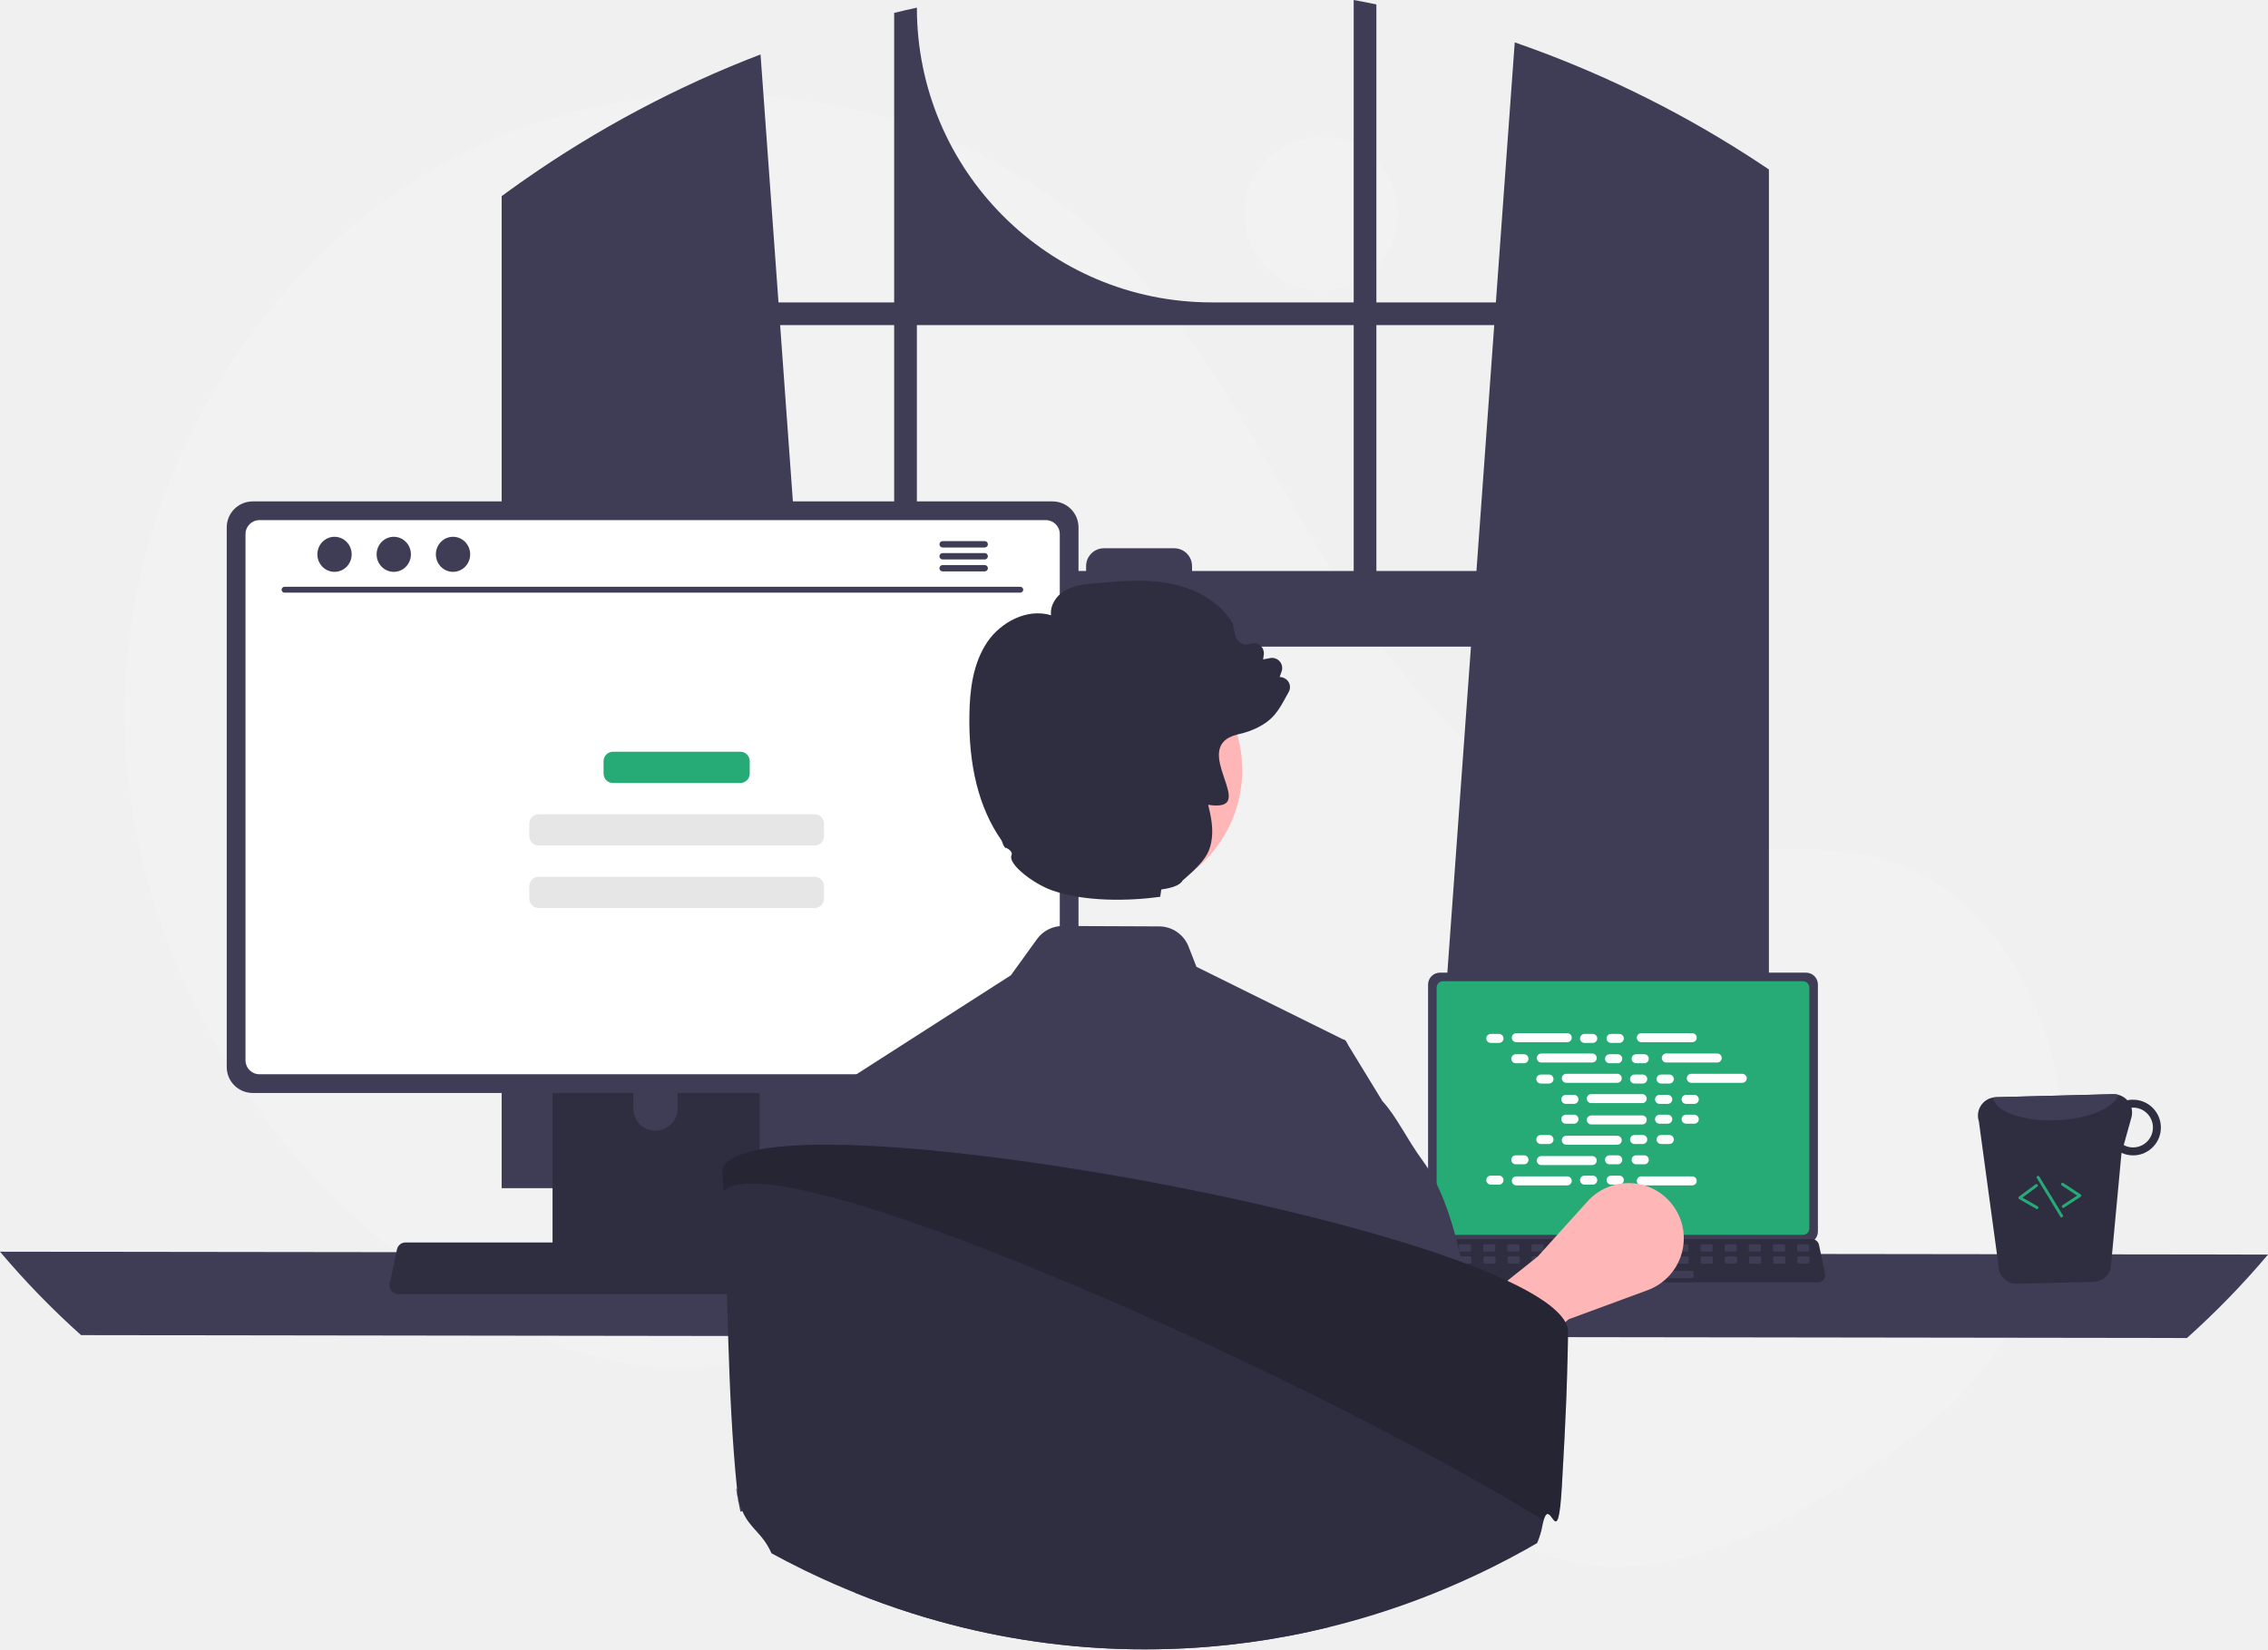
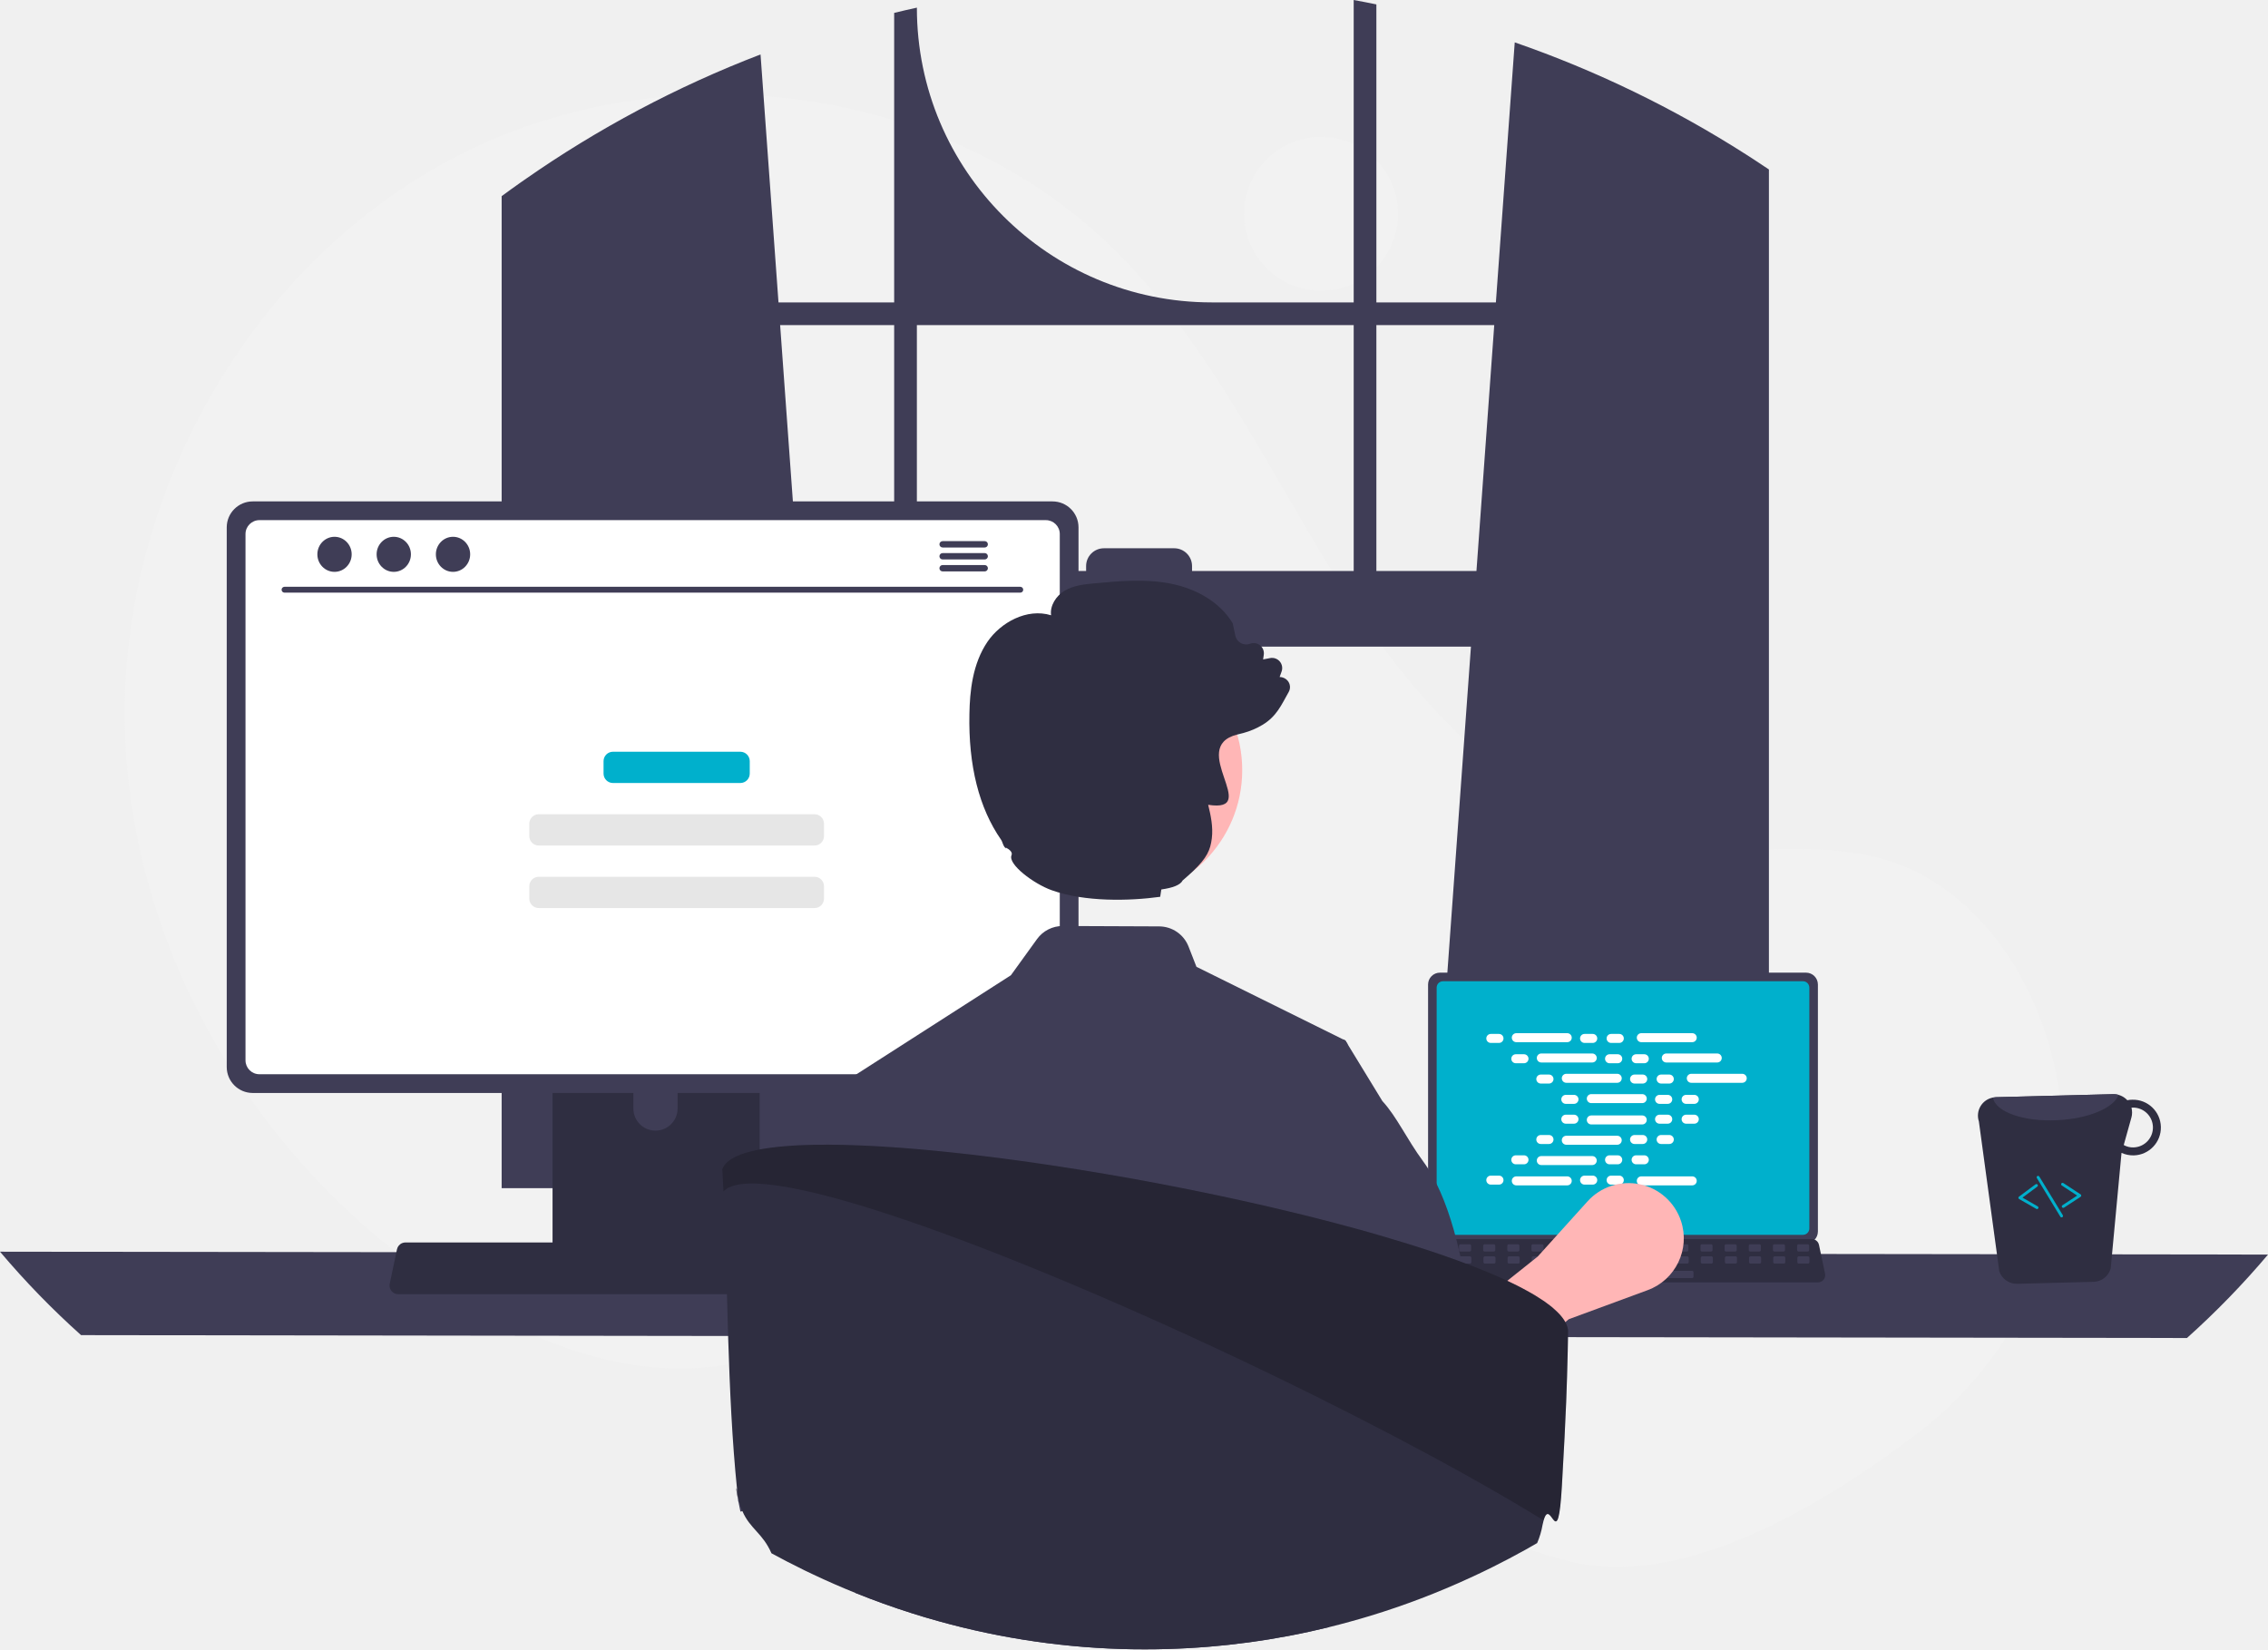
<svg xmlns="http://www.w3.org/2000/svg" data-name="Layer 1" width="786.82" height="572.258" viewBox="0 0 786.82 572.258">
  <circle cx="458.321" cy="74.182" r="26.701" fill="#f2f2f2" />
  <path d="M872.038,661.023c39.688-30.229,58.644-81.025,46.776-129.482q-.442-1.806-.934-3.604c-7.867-28.763-27.332-56.101-55.7-65.291-23.82-7.717-49.82-1.783-74.669-4.851-48.781-6.024-86.601-45.494-113.211-86.819-26.611-41.325-47.062-87.583-82.422-121.724-58.285-56.275-153.362-68.391-225.627-31.76C293.987,254.121,247.955,335.391,249.918,416.386c1.963,80.995,50.046,158.432,119.875,199.517,25.652,15.093,55.321,25.785,84.848,22.044,25.62-3.246,48.899-17.013,74.399-21.1,40.091-6.426,79.927,11.701,114.603,32.824,34.676,21.123,68.17,46.16,107.574,55.952C789.478,715.131,836.881,687.801,872.038,661.023Z" transform="translate(-206.59 -163.8711)" fill="#f2f2f2" />
  <path d="M815.016,219.191c-.87-.58-1.75-1.13-2.62-1.69a380.24,380.24,0,0,0-80.31-38.93l-6.54,90.22h-41.46v-103.39c-2.61-.54-5.24-1.05-7.87-1.53v104.92H626.946A102.27,102.27,0,0,1,524.676,166.521v-0c-2.64.57-5.26,1.18-7.88,1.83v100.44h-40.13l-6.23-86.03a380.858,380.858,0,0,0-81.94,43.53c-.44.3-.88.61-1.31.91-2.21,1.55-4.39,3.13-6.56,4.73v344.19h118.27l-2.09-28.95-11.5-158.95h231.59l-11.5,158.95-2.09,28.95h116.96v-353.45Q817.656,220.901,815.016,219.191Zm-298.22,142.78h-33.39l-6.17-85.3h39.56Zm159.42,0h-56.08v-1.69a6.18,6.18,0,0,0-6.19-6.18h-24.38a6.178,6.178,0,0,0-6.18,6.18v1.69h-58.71v-85.3h151.54Zm7.87,0v-85.3h40.89l-6.17,85.3Z" transform="translate(-206.59 -163.8711)" fill="#3f3d56" />
  <path d="M206.59,598.162a289.003,289.003,0,0,0,28.12,28.95l730.58,1a289.003,289.003,0,0,0,28.12-28.95Z" transform="translate(-206.59 -163.8711)" fill="#3f3d56" />
  <path d="M702.02,505.462v85.704a4.122,4.122,0,0,0,4.119,4.119H833.143a4.122,4.122,0,0,0,4.119-4.119v-85.704a4.124,4.124,0,0,0-4.119-4.115H706.139A4.124,4.124,0,0,0,702.02,505.462Z" transform="translate(-206.59 -163.8711)" fill="#3f3d56" />
-   <path d="M704.999,506.529V590.109a2.205,2.205,0,0,0,2.201,2.201H832.086a2.205,2.205,0,0,0,2.201-2.201V506.529a2.206,2.206,0,0,0-2.201-2.206H707.201A2.206,2.206,0,0,0,704.999,506.529Z" transform="translate(-206.59 -163.8711)" fill="#26ab76" />
+   <path d="M704.999,506.529V590.109a2.205,2.205,0,0,0,2.201,2.201H832.086a2.205,2.205,0,0,0,2.201-2.201V506.529a2.206,2.206,0,0,0-2.201-2.206H707.201A2.206,2.206,0,0,0,704.999,506.529Z" transform="translate(-206.59 -163.8711)" fill="#00b0cc" />
  <path d="M699.364,607.881a2.47,2.47,0,0,0,1.943.93H837.299a2.502,2.502,0,0,0,2.446-3.016l-2.111-10.027a2.507,2.507,0,0,0-1.558-1.818,2.425,2.425,0,0,0-.888-.168H703.41a2.424,2.424,0,0,0-.888.168,2.507,2.507,0,0,0-1.558,1.818l-2.111,10.027A2.501,2.501,0,0,0,699.364,607.881Z" transform="translate(-206.59 -163.8711)" fill="#2f2e41" />
  <rect x="830.034" y="595.588" width="4.188" height="2.513" rx="0.488" transform="translate(1457.666 1029.819) rotate(-180)" fill="#3f3d56" />
  <rect x="821.657" y="595.588" width="4.188" height="2.513" rx="0.488" transform="translate(1440.912 1029.819) rotate(-180)" fill="#3f3d56" />
  <rect x="813.28" y="595.588" width="4.188" height="2.513" rx="0.488" transform="translate(1424.158 1029.819) rotate(-180)" fill="#3f3d56" />
  <rect x="804.903" y="595.588" width="4.188" height="2.513" rx="0.488" transform="translate(1407.404 1029.819) rotate(-180)" fill="#3f3d56" />
  <rect x="796.526" y="595.588" width="4.188" height="2.513" rx="0.488" transform="translate(1390.65 1029.819) rotate(-180)" fill="#3f3d56" />
  <rect x="788.149" y="595.588" width="4.188" height="2.513" rx="0.488" transform="translate(1373.896 1029.819) rotate(-180)" fill="#3f3d56" />
  <rect x="779.772" y="595.588" width="4.188" height="2.513" rx="0.488" transform="translate(1357.142 1029.819) rotate(-180)" fill="#3f3d56" />
  <rect x="771.395" y="595.588" width="4.188" height="2.513" rx="0.488" transform="translate(1340.388 1029.819) rotate(-180)" fill="#3f3d56" />
  <rect x="763.018" y="595.588" width="4.188" height="2.513" rx="0.488" transform="translate(1323.634 1029.819) rotate(-180)" fill="#3f3d56" />
  <rect x="754.641" y="595.588" width="4.188" height="2.513" rx="0.488" transform="translate(1306.88 1029.819) rotate(-180)" fill="#3f3d56" />
  <rect x="746.264" y="595.588" width="4.188" height="2.513" rx="0.488" transform="translate(1290.126 1029.819) rotate(-180)" fill="#3f3d56" />
  <rect x="737.887" y="595.588" width="4.188" height="2.513" rx="0.488" transform="translate(1273.372 1029.819) rotate(-180)" fill="#3f3d56" />
  <rect x="729.51" y="595.588" width="4.188" height="2.513" rx="0.488" transform="translate(1256.618 1029.819) rotate(-180)" fill="#3f3d56" />
  <rect x="721.133" y="595.588" width="4.188" height="2.513" rx="0.488" transform="translate(1239.865 1029.819) rotate(-180)" fill="#3f3d56" />
  <rect x="712.756" y="595.588" width="4.188" height="2.513" rx="0.488" transform="translate(1223.111 1029.819) rotate(-180)" fill="#3f3d56" />
  <rect x="704.379" y="595.588" width="4.188" height="2.513" rx="0.488" transform="translate(1206.357 1029.819) rotate(-180)" fill="#3f3d56" />
  <rect x="830.133" y="599.777" width="4.188" height="2.513" rx="0.488" transform="translate(1457.864 1038.196) rotate(-180)" fill="#3f3d56" />
  <rect x="821.756" y="599.777" width="4.188" height="2.513" rx="0.488" transform="translate(1441.11 1038.196) rotate(-180)" fill="#3f3d56" />
  <rect x="813.379" y="599.777" width="4.188" height="2.513" rx="0.488" transform="translate(1424.356 1038.196) rotate(-180)" fill="#3f3d56" />
  <rect x="805.002" y="599.777" width="4.188" height="2.513" rx="0.488" transform="translate(1407.602 1038.196) rotate(-180)" fill="#3f3d56" />
  <rect x="796.625" y="599.777" width="4.188" height="2.513" rx="0.488" transform="translate(1390.848 1038.196) rotate(-180)" fill="#3f3d56" />
  <rect x="788.248" y="599.777" width="4.188" height="2.513" rx="0.488" transform="translate(1374.094 1038.196) rotate(-180)" fill="#3f3d56" />
  <rect x="779.871" y="599.777" width="4.188" height="2.513" rx="0.488" transform="translate(1357.34 1038.196) rotate(-180)" fill="#3f3d56" />
  <rect x="771.494" y="599.777" width="4.188" height="2.513" rx="0.488" transform="translate(1340.586 1038.196) rotate(-180)" fill="#3f3d56" />
  <rect x="763.117" y="599.777" width="4.188" height="2.513" rx="0.488" transform="translate(1323.832 1038.196) rotate(-180)" fill="#3f3d56" />
  <rect x="754.74" y="599.777" width="4.188" height="2.513" rx="0.488" transform="translate(1307.078 1038.196) rotate(-180)" fill="#3f3d56" />
  <rect x="746.363" y="599.777" width="4.188" height="2.513" rx="0.488" transform="translate(1290.324 1038.196) rotate(-180)" fill="#3f3d56" />
  <rect x="737.986" y="599.777" width="4.188" height="2.513" rx="0.488" transform="translate(1273.57 1038.196) rotate(-180)" fill="#3f3d56" />
  <rect x="729.609" y="599.777" width="4.188" height="2.513" rx="0.488" transform="translate(1256.816 1038.196) rotate(-180)" fill="#3f3d56" />
  <rect x="721.232" y="599.777" width="4.188" height="2.513" rx="0.488" transform="translate(1240.062 1038.196) rotate(-180)" fill="#3f3d56" />
  <rect x="712.855" y="599.777" width="4.188" height="2.513" rx="0.488" transform="translate(1223.309 1038.196) rotate(-180)" fill="#3f3d56" />
  <rect x="704.478" y="599.777" width="4.188" height="2.513" rx="0.488" transform="translate(1206.555 1038.196) rotate(-180)" fill="#3f3d56" />
  <rect x="760.604" y="604.803" width="33.508" height="2.513" rx="0.488" transform="translate(1348.126 1048.248) rotate(-180)" fill="#3f3d56" />
  <rect x="515.631" y="358.737" width="5.966" height="3.122" rx="1.561" fill="#fff" />
  <rect x="548.154" y="358.737" width="5.966" height="3.122" rx="1.561" fill="#fff" />
  <rect x="557.369" y="358.737" width="5.966" height="3.122" rx="1.561" fill="#fff" />
  <rect x="524.477" y="358.477" width="20.796" height="3.122" rx="1.561" fill="#fff" />
  <rect x="567.841" y="358.477" width="20.796" height="3.122" rx="1.561" fill="#fff" />
  <rect x="524.304" y="365.784" width="5.966" height="3.122" rx="1.561" fill="#fff" />
  <rect x="556.827" y="365.784" width="5.966" height="3.122" rx="1.561" fill="#fff" />
  <rect x="566.042" y="365.784" width="5.966" height="3.122" rx="1.561" fill="#fff" />
  <rect x="533.15" y="365.523" width="20.796" height="3.122" rx="1.561" fill="#fff" />
  <rect x="576.514" y="365.523" width="20.796" height="3.122" rx="1.561" fill="#fff" />
  <rect x="532.977" y="372.83" width="5.966" height="3.122" rx="1.561" fill="#fff" />
  <rect x="565.5" y="372.83" width="5.966" height="3.122" rx="1.561" fill="#fff" />
  <rect x="574.715" y="372.83" width="5.966" height="3.122" rx="1.561" fill="#fff" />
  <rect x="541.823" y="372.57" width="20.796" height="3.122" rx="1.561" fill="#fff" />
  <rect x="585.187" y="372.57" width="20.796" height="3.122" rx="1.561" fill="#fff" />
  <rect x="541.649" y="379.877" width="5.966" height="3.122" rx="1.561" fill="#fff" />
  <rect x="574.172" y="379.877" width="5.966" height="3.122" rx="1.561" fill="#fff" />
  <rect x="583.387" y="379.877" width="5.966" height="3.122" rx="1.561" fill="#fff" />
  <rect x="550.496" y="379.617" width="20.796" height="3.122" rx="1.561" fill="#fff" />
  <rect x="548.154" y="407.898" width="5.966" height="3.122" rx="1.561" fill="#fff" />
  <rect x="557.369" y="407.898" width="5.966" height="3.122" rx="1.561" fill="#fff" />
  <rect x="567.841" y="408.158" width="20.796" height="3.122" rx="1.561" fill="#fff" />
  <rect x="515.631" y="407.898" width="5.966" height="3.122" rx="1.561" fill="#fff" />
  <rect x="524.477" y="408.158" width="20.796" height="3.122" rx="1.561" fill="#fff" />
  <rect x="524.304" y="400.851" width="5.966" height="3.122" rx="1.561" fill="#fff" />
  <rect x="556.827" y="400.851" width="5.966" height="3.122" rx="1.561" fill="#fff" />
  <rect x="566.042" y="400.851" width="5.966" height="3.122" rx="1.561" fill="#fff" />
  <rect x="533.15" y="401.111" width="20.796" height="3.122" rx="1.561" fill="#fff" />
  <rect x="532.977" y="393.804" width="5.966" height="3.122" rx="1.561" fill="#fff" />
  <rect x="565.5" y="393.804" width="5.966" height="3.122" rx="1.561" fill="#fff" />
  <rect x="574.715" y="393.804" width="5.966" height="3.122" rx="1.561" fill="#fff" />
  <rect x="541.823" y="394.064" width="20.796" height="3.122" rx="1.561" fill="#fff" />
  <rect x="541.649" y="386.758" width="5.966" height="3.122" rx="1.561" fill="#fff" />
  <rect x="574.172" y="386.758" width="5.966" height="3.122" rx="1.561" fill="#fff" />
  <rect x="583.387" y="386.758" width="5.966" height="3.122" rx="1.561" fill="#fff" />
  <rect x="550.496" y="387.018" width="20.796" height="3.122" rx="1.561" fill="#fff" />
  <path d="M711.507,654.353l-13.35-21.102,41.902-33.403,17.295-19.161a19.161,19.161,0,0,1,32.418,6.828h0a19.161,19.161,0,0,1-11.57,23.991l-27.349,10.075Z" transform="translate(-206.59 -163.8711)" fill="#ffb6b6" />
  <path d="M398.28,501.352v102.56h71.85v-102.56a3.448,3.448,0,0,0-2.43-3.3,3.175,3.175,0,0,0-1.03-.16H401.75A3.463,3.463,0,0,0,398.28,501.352Zm28.04,35.24a7.67,7.67,0,0,1,15.34,0v11.9a7.67,7.67,0,0,1-15.34,0Z" transform="translate(-206.59 -163.8711)" fill="#2f2e41" />
  <path d="M398.06,600.632v9.89a1.946,1.946,0,0,0,1.93,1.94h68.43a1.94,1.94,0,0,0,1.93-1.94v-9.89Z" transform="translate(-206.59 -163.8711)" fill="#3f3d56" />
  <path d="M285.25,346.832V534.092a9.007,9.007,0,0,0,9,9h277.5a9.007,9.007,0,0,0,9-9V346.832a9.011,9.011,0,0,0-9-8.99H294.25A9.012,9.012,0,0,0,285.25,346.832Z" transform="translate(-206.59 -163.8711)" fill="#3f3d56" />
  <path d="M291.76,349.162v182.62a4.818,4.818,0,0,0,4.81,4.81H569.44a4.818,4.818,0,0,0,4.81-4.81v-182.62a4.82,4.82,0,0,0-4.81-4.82H296.57A4.821,4.821,0,0,0,291.76,349.162Z" transform="translate(-206.59 -163.8711)" fill="#fff" />
  <path d="M342.4,611.792a2.948,2.948,0,0,0,2.32,1.11h162.34a2.987,2.987,0,0,0,2.92-3.6l-2.52-11.97a2.993,2.993,0,0,0-1.86-2.17,2.895,2.895,0,0,0-1.06-.2H347.23a2.894,2.894,0,0,0-1.06.2,2.992,2.992,0,0,0-1.86,2.17l-2.52,11.97A2.985,2.985,0,0,0,342.4,611.792Z" transform="translate(-206.59 -163.8711)" fill="#2f2e41" />
  <path d="M560.585,369.499H305.261a1.016,1.016,0,0,1,0-2.031H560.585a1.016,1.016,0,0,1,0,2.031Z" transform="translate(-206.59 -163.8711)" fill="#3f3d56" />
  <ellipse cx="116.051" cy="192.33" rx="5.95" ry="6.083" fill="#3f3d56" />
  <ellipse cx="136.607" cy="192.33" rx="5.95" ry="6.083" fill="#3f3d56" />
  <ellipse cx="157.163" cy="192.33" rx="5.95" ry="6.083" fill="#3f3d56" />
  <path d="M548.206,351.622h-14.6a1.105,1.105,0,0,0,0,2.21h14.6a1.105,1.105,0,0,0,0-2.21Z" transform="translate(-206.59 -163.8711)" fill="#3f3d56" />
  <path d="M548.206,355.772h-14.6a1.105,1.105,0,0,0,0,2.21h14.6a1.105,1.105,0,0,0,0-2.21Z" transform="translate(-206.59 -163.8711)" fill="#3f3d56" />
  <path d="M548.206,359.922h-14.6a1.105,1.105,0,0,0,0,2.21h14.6a1.105,1.105,0,0,0,0-2.21Z" transform="translate(-206.59 -163.8711)" fill="#3f3d56" />
  <path d="M900.186,604.972a6.416,6.416,0,0,0,6.183,4.331l26.492-.682a6.329,6.329,0,0,0,5.981-4.657l3.749-40.087a9.794,9.794,0,0,0,4.238.871,9.661,9.661,0,1,0-.485-19.317,8.184,8.184,0,0,0-1.736.181,6.548,6.548,0,0,0-4.874-2.103l-40.751,1.052a5.853,5.853,0,0,0-1.005.125,6.365,6.365,0,0,0-4.873,8.265Zm43.173-43.817,2.668-9.553a6.506,6.506,0,0,0,.02-3.375c.129-0.0.244-.062.373-.062a6.91,6.91,0,0,1,.324,13.817A6.505,6.505,0,0,1,943.359,561.156Z" transform="translate(-206.59 -163.8711)" fill="#2f2e41" />
  <path d="M897.978,544.686c.868,4.964,10.629,8.454,22.366,7.847,10.793-.497,19.617-4.287,21.234-8.778a6.025,6.025,0,0,0-1.844-.246l-40.751,1.052A5.853,5.853,0,0,0,897.978,544.686Z" transform="translate(-206.59 -163.8711)" fill="#3f3d56" />
-   <path d="M922.494,582.944a.497.497,0,0,0,.151-.066l5.753-3.766a.499.499,0,0,0,0-.836l-5.98-3.917a.5.5,0,1,0-.548.836l5.341,3.498-5.114,3.348a.5.5,0,0,0,.396.903Z" transform="translate(-206.59 -163.8711)" fill="#26ab76" />
-   <path d="M913.408,583.363a.5.5,0,0,0,.126-.918l-5.303-3.04,5.126-3.807a.5.5,0,1,0-.596-.802l-5.739,4.263a.5.5,0,0,0,.049.835l5.965,3.42A.5.5,0,0,0,913.408,583.363Z" transform="translate(-206.59 -163.8711)" fill="#26ab76" />
-   <path d="M921.922,586.244a.482.482,0,0,0,.137-.058.5.5,0,0,0,.168-.687l-8.155-13.408a.5.5,0,0,0-.854.521l8.155,13.408A.5.5,0,0,0,921.922,586.244Z" transform="translate(-206.59 -163.8711)" fill="#26ab76" />
-   <rect x="209.385" y="260.827" width="50.719" height="10.846" rx="3.264" fill="#26ab76" />
+   <path d="M922.494,582.944a.497.497,0,0,0,.151-.066l5.753-3.766a.499.499,0,0,0,0-.836l-5.98-3.917a.5.5,0,1,0-.548.836l5.341,3.498-5.114,3.348a.5.5,0,0,0,.396.903Z" transform="translate(-206.59 -163.8711)" fill="#00b0cc" />
+   <path d="M913.408,583.363a.5.5,0,0,0,.126-.918l-5.303-3.04,5.126-3.807a.5.5,0,1,0-.596-.802l-5.739,4.263a.5.5,0,0,0,.049.835l5.965,3.42A.5.5,0,0,0,913.408,583.363Z" transform="translate(-206.59 -163.8711)" fill="#00b0cc" />
+   <path d="M921.922,586.244a.482.482,0,0,0,.137-.058.5.5,0,0,0,.168-.687l-8.155-13.408a.5.5,0,0,0-.854.521l8.155,13.408A.5.5,0,0,0,921.922,586.244Z" transform="translate(-206.59 -163.8711)" fill="#00b0cc" />
+   <rect x="209.385" y="260.827" width="50.719" height="10.846" rx="3.264" fill="#00b0cc" />
  <rect x="183.626" y="282.519" width="102.236" height="10.846" rx="3.264" fill="#e6e6e6" />
  <rect x="183.626" y="304.21" width="102.236" height="10.846" rx="3.264" fill="#e6e6e6" />
  <path d="M497.301,540.717l.217.684.011.023,6.525,19.838,7.506,22.861,14.123,42.961.137,6.673v.023l1.049,53.684-2.909,7.278,3.274,11.932s-1.506-18.037-9.582-7.679c-4.574,5.886-9.925,11.91-14.317,17.556q9.6,3.884,19.507,7.027c1.426.456,2.863.89,4.301,1.323q.462.137.924.274a266.863,266.863,0,0,0,67.351,10.826c1.186.034,2.35.057,3.479.08.399.011.787.023,1.175.023,1.278.011,2.544.023,3.822.023q3.867,0,7.7-.114a266.853,266.853,0,0,0,56.091-7.586c-.125-7.586-.468-16.45-.958-25.918-.228-4.643-5.35-9.674-5.658-14.533-.217-3.65,4.381-7.084,4.141-10.792-1.551-22.827-3.491-14.064-4.928-30.229q-.222-2.379-.411-4.552c-.924-10.381-1.563-16.872-1.563-16.872l6.137-38.683,9.639-60.734-.742-1.221-.833-.411-50.844-25.165-2.761-7.073a10.979,10.979,0,0,0-10.141-6.947l-33.493-.137a10.931,10.931,0,0,0-8.909,4.529l-9.069,12.56Z" transform="translate(-206.59 -163.8711)" fill="#3f3d56" />
  <path d="M533.407,617.525,525.82,633.758l-5.179,11.088-8.909,46.646-4.46,4.734L503.45,679.467l-39.998,8.881c-1.312-7.29-.351.247-1.161-7.75.228-.228.468-.456.707-.685.639-.593,1.175-1.152,1.164-1.688-.456-27.584.913-74.526,12.343-102.966a60.053,60.053,0,0,1,7.027-13.107c.228-.308.445-.616.662-.924,5.27-7.381,8.601-14.647,13.324-19.815v-.011a.53.53,0,0,0,.08-.08.157.157,0,0,0,.046-.034l32.443-17.203,1.392,39.105.992,28.109Z" transform="translate(-206.59 -163.8711)" fill="#3f3d56" />
  <path d="M650.391,622.135l9.476,20.275,3.307,7.061,8.907,46.642,4.446,4.723,3.83-16.755,1.8-.369,32.459-6.722,9.461,30.046a17.984,17.984,0,0,0-3.261-22.506c-.646-.585-1.184-1.154-1.169-1.692.538-32.443-1.446-91.684-19.367-116.066-5.692-7.738-9.107-15.445-14.076-20.829-.015-.015-.015-.031-.031-.031L674.081,526.114l-.738-1.215-.831-.415Z" transform="translate(-206.59 -163.8711)" fill="#3f3d56" />
  <circle id="a657ec4b-47ce-4d2a-9c58-81a811696ca9" data-name="Ellipse 5" cx="386.397" cy="267.201" r="44.558" fill="#ffb6b6" />
  <path d="M653.212,399.948a3.759,3.759,0,0,0-2.69-1.19l.67-1.86a3.528,3.528,0,0,0-3.96-4.7l-2.44.47.23-1.63a3.534,3.534,0,0,0-4.73-3.82,3.766,3.766,0,0,1-3.24-.23,3.846,3.846,0,0,1-1.92-2.61l-.85-4.1-.09-.22c-4.14-6.9-12.1-11.92-21.84-13.76-8.67-1.65-17.56-.81-26.13-.02-3.4.32-7.24.68-10.44,2.64-2.72,1.68-5.02,5.04-4.55,8.43-8.45-2.59-17.51,2.58-22,9.1-5.32,7.76-6.19,17.48-6.33,25.08-.38,17.98,3.33,32.69,11,43.73.56.8.7,2.47,1.81,3.03l-.23-.37c1.24.62,2.5,1.62,2.03,2.69-1.35,3.08,7.62,9.89,13.94,12.14,11.53,4.11,26.86,3.76,37.64,2.28l.38-2.55c3.89-.53,6.63-1.54,7.4-3.12,1.36-1.16,2.52-2.2,3.53-3.16l.01-.01c.02-.02.06-.05.08-.07,4.87-4.67,6-7.33,6.51-11.38.49-3.97-.38-8-1.27-11.63,18.74,2.9-7.38-19.96,10.08-24.38a5.434,5.434,0,0,1,.61-.15c.51-.12,1.02-.24,1.51-.38a26.448,26.448,0,0,0,6.72-2.87c4.88-2.97,6.49-6.91,9.01-11.35A3.427,3.427,0,0,0,653.212,399.948Z" transform="translate(-206.59 -163.8711)" fill="#2f2e41" />
  <path d="M750.582,625.308c-.01,1.75-.03,4.2-.11,7.23q-.015.63-.03,1.29c-.13,5.57-.26,10.24-.47,15.43-.01.36-.02.71-.04,1.07-.28,7.24-.72,15.67-1.48,29.02-1.41,24.66-3.87,3.39-6.34,12.04-.12.43-.25.94-.37,1.54a27.916,27.916,0,0,1-1.88,6.33c-1.31.78-2.66,1.53-3.99,2.28-3.79,2.11-7.64,4.14-11.52,6.07-2.18,1.08-4.37,2.14-6.57,3.16-.35.16-.69.32-1.03.47a270.887,270.887,0,0,1-34.75,13.26c-2.32.7-4.63,1.38-6.97,2.01-2.44.68-4.88,1.32-7.35,1.92a266.893,266.893,0,0,1-56.09,7.59c-2.55.08-5.12.11-7.7.11-1.28,0-2.54-.01-3.82-.02-.39,0-.78-.01-1.17-.02-1.13-.03-2.3-.05-3.48-.08a266.663,266.663,0,0,1-67.35-10.83l-.93-.27c-1.44-.44-2.87-.87-4.3-1.33q-9.9-3.135-19.51-7.02-7.335-2.955-14.5-6.34a.339.339,0,0,1-.12-.06c-1-.46-2.01-.94-3.01-1.43-.13-.07-.27-.14-.41-.21q-5.595-2.73-11.07-5.72c-3.07-7.05-7.39-8.4-10.07-14.6a25.874,25.874,0,0,1-1.68-5.74c0-.02-.01-.04-.01-.07.28,3.72-1.19-6.6-.01-.04-.01-.12-.02-.25-.03-.4-.03-.36-.07-.8-.13-1.35-3.43-33.49-3.21-71.79-4.7-103.35q-.15-3.06-.31-5.86c-.03-.62-.07-1.23-.11-1.83.07-.18.15-.37.24-.55a1.002,1.002,0,0,1,.07-.15,1.623,1.623,0,0,1,.1-.18c.02-.03.05-.07.07-.1a.917.917,0,0,1,.05-.1c.09-.14.19-.29.3-.43.05-.06.09-.11.14-.16a.808.808,0,0,1,.12-.14.637.637,0,0,1,.11-.13c.04-.04.08-.09.13-.14a.302.302,0,0,1,.08-.08,2.033,2.033,0,0,1,.26-.25,9.624,9.624,0,0,1,1.14-.9c.14-.09.29-.18.43-.28a19.135,19.135,0,0,1,3.17-1.52c.38-.14.76-.27,1.17-.41.15-.04.29-.09.44-.14.22-.07.44-.14.67-.19,1.14-.34,2.37-.63,3.7-.9.16-.03.33-.06.5-.1.24-.05.49-.09.74-.13.34-.06.69-.12,1.04-.18,2.97-.47,6.34-.82,10.06-1.05q.525-.03,1.05-.06c.41-.02.82-.04,1.24-.06.35-.02.71-.03,1.07-.04.35-.02.71-.03,1.08-.04,1.01-.03,2.05-.06,3.11-.08,3.02-.06,6.2-.04,9.54.03,1.55.04,3.13.08,4.75.15.11,0,.21.01.31.01,1.41.05,2.83.11,4.29.19,1.02.05,2.05.1,3.08.16.97.06,1.95.12,2.94.19.77.04,1.54.1,2.32.15.66.05,1.32.1,1.98.14l.9.06c.49.04.98.07,1.48.12,1.1.09,2.2.18,3.32.27,1.11.1,2.24.2,3.37.3s2.27.21,3.41.32c.12.01.23.02.34.03,1.04.11,2.08.21,3.13.32.24.02.49.04.73.07,1.001.101,2.022.218,3.032.326.31.033.618.066.929.1.791.086,1.572.161,2.368.254,1.05.12,2.12.23,3.16.37.81.09,1.62.18,2.43.28,1.27.15,2.56.31,3.85.48.49.06.98.12,1.47.19,3.68.46,7.4.97,11.18,1.5,5.73.81,11.55,1.69,17.41,2.64q8.805,1.425,17.71,3.01c1.5.27,3,.54,4.51.82q1.02.195,2.04.39c1.16.21,2.32.43,3.48.65,1.16.22,2.32.44,3.48.67,1.38.27,2.77.54,4.15.81,9.09,1.8,18.13,3.72,26.95,5.73,1.45.33,2.9.67,4.34,1q4.32,1.005,8.56,2.04c.78.18,1.55.37,2.32.56,1.92.48,3.84.96,5.73,1.45l.33.09c1.39.34,2.75.69,4.11,1.05q4.815,1.26,9.47,2.55,3.09.855,6.11,1.73c3.01.87,5.96,1.75,8.83,2.64.71.22,1.42.44,2.12.65,2.1.65,4.17,1.31,6.18,1.97,1.6.52,3.16,1.05,4.7,1.58q2.31.795,4.53,1.59c.95.34,1.89.7,2.83,1.04,1.35.5,2.68,1,3.98,1.5.4.15.79.31,1.18.46.25.11.49.2.73.3.47.19.95.37,1.41.56.47.18.93.37,1.39.57.45.18.91.37,1.35.56.45.18.89.37,1.33.57.37.15.73.31,1.08.47.71.31,1.42.62,2.11.94.34.16.68.31,1.02.47l.78.36c.11.06.22.11.33.16.25.12.51.25.76.37.58.27,1.15.56,1.71.83.75.38,1.48.76,2.18,1.13.71.38,1.4.76,2.06,1.13.11.06.21.12.32.18.15.08.3.17.45.25.51.29,1,.59,1.49.88.96.59,1.87,1.17,2.72,1.75.19.13.37.26.56.38.63.45,1.23.89,1.79,1.34,0,.01,0,.01.01.01.19.14.37.29.55.43.15.14.31.26.46.4.52.45,1,.88,1.44,1.32a5.667,5.667,0,0,1,.42.43,1.208,1.208,0,0,1,.16.16c.2.2.38.4.55.6a.553.553,0,0,1,.07.09c.24.28.46.56.67.84.1.14.21.28.3.42.12.17.24.35.34.52.09.14.17.29.25.43a7.257,7.257,0,0,1,.54,1.13,5.241,5.241,0,0,1,.27.82A5.844,5.844,0,0,1,750.582,625.308Z" transform="translate(-206.59 -163.8711)" fill="#2f2e41" />
  <path d="M750.582,625.308c-.01,1.75-.03,4.2-.11,7.23-.01.42-.03.85-.04,1.29-.1,4.25-.25,9.5-.46,15.43-.01.36-.02.71-.04,1.07-.28,7.24-.72,15.67-1.48,29.02-1.41,24.66-3.87,3.39-6.34,12.04-6.86-4.22-14.38-8.64-22.42-13.18q-2.175-1.23-4.39-2.47c-16.08-8.97-34.04-18.37-52.79-27.68-.74-.37-1.49-.74-2.23-1.1-42.95-21.23-89.83-41.88-127.81-55.66-7.33-2.66-14.33-5.06-20.91-7.17-13.86-4.43-25.84-7.53-35.06-8.87-9.6-1.4-16.23-.9-18.91,1.99q-.15-3.06-.31-5.86-.06-.93-.12-1.83c.062-.165.142-.322.22-.48.011-.023.019-.047.03-.07a1.002,1.002,0,0,1,.07-.15,1.623,1.623,0,0,1,.1-.18,1.06,1.06,0,0,1,.12-.2c.09-.14.19-.29.3-.43a3.483,3.483,0,0,1,.26-.3.637.637,0,0,1,.11-.13c.04-.04.08-.09.13-.14a.302.302,0,0,1,.08-.08,2.033,2.033,0,0,1,.26-.25,9.624,9.624,0,0,1,1.14-.9c.14-.09.29-.18.43-.28a19.135,19.135,0,0,1,3.17-1.52c.38-.14.76-.27,1.17-.41.15-.04.29-.09.44-.14.22-.07.44-.14.67-.19,1.14-.34,2.37-.63,3.7-.9.4-.08.82-.16,1.24-.23.34-.06.69-.12,1.04-.18,2.97-.47,6.34-.82,10.06-1.05q.525-.03,1.05-.06c.41-.02.82-.04,1.24-.06.35-.02.71-.03,1.07-.04.35-.02.71-.03,1.08-.04,1.01-.03,2.05-.06,3.11-.08,3.02-.05,6.2-.03,9.54.04,1.55.03,3.13.08,4.75.15.1,0,.21.01.31.01,1.41.04,2.84.11,4.29.18,1.02.05,2.05.1,3.08.16.97.06,1.95.12,2.94.19.77.04,1.54.1,2.32.15.66.05,1.32.1,1.98.14.79.06,1.58.12,2.38.18,1.1.09,2.2.18,3.32.27,1.11.1,2.24.2,3.37.3s2.27.21,3.41.32c.12.01.23.02.34.03,1.04.11,2.08.21,3.13.32q8.73.885,17.97,2.07,5.52.705,11.18,1.51c5.73.81,11.55,1.69,17.41,2.63q8.805,1.425,17.71,3.01c1.5.27,3,.54,4.51.82q2.76.51,5.52,1.04c1.16.22,2.32.44,3.48.67,1.38.27,2.77.54,4.15.81,9.09,1.8,18.13,3.72,26.95,5.73,1.45.33,2.9.67,4.34,1q4.32,1.005,8.56,2.04c.78.19,1.55.38,2.32.57q2.895.72,5.73,1.44v.01c.11.02.22.05.33.08,1.38.35,2.75.7,4.11,1.06q4.815,1.26,9.47,2.54c2.06.58,4.1,1.15,6.11,1.73,3.01.88,5.96,1.76,8.83,2.64.71.22,1.42.44,2.12.65q3.15.99,6.18,1.97c1.6.52,3.16,1.05,4.7,1.58q2.31.795,4.53,1.59c.96.34,1.9.69,2.83,1.03,1.36.5,2.68,1,3.98,1.51.4.15.79.31,1.18.46.73.28,1.44.57,2.14.86.47.18.93.37,1.39.57.45.18.91.37,1.35.56.45.18.89.37,1.33.57.37.15.73.31,1.08.47.71.31,1.42.62,2.11.94.34.16.68.31,1.02.47l.78.36c.11.06.22.11.33.16.85.4,1.67.8,2.47,1.2.75.38,1.48.76,2.18,1.13.83.44,1.62.87,2.38,1.31.15.08.3.17.45.25.51.29,1,.59,1.49.88.96.59,1.87,1.17,2.72,1.75.84.58,1.62,1.15,2.35,1.72,0,.01,0,.01.01.01.35.28.69.56,1.01.83.52.45,1,.88,1.44,1.32a5.667,5.667,0,0,1,.42.43,1.208,1.208,0,0,1,.16.16c.21.23.42.46.62.69.24.28.46.56.67.84.1.14.21.28.3.42.12.17.24.35.34.52.09.14.17.29.25.43a7.257,7.257,0,0,1,.54,1.13,6.053,6.053,0,0,1,.27.82A5.844,5.844,0,0,1,750.582,625.308Z" transform="translate(-206.59 -163.8711)" opacity="0.2" />
</svg>
